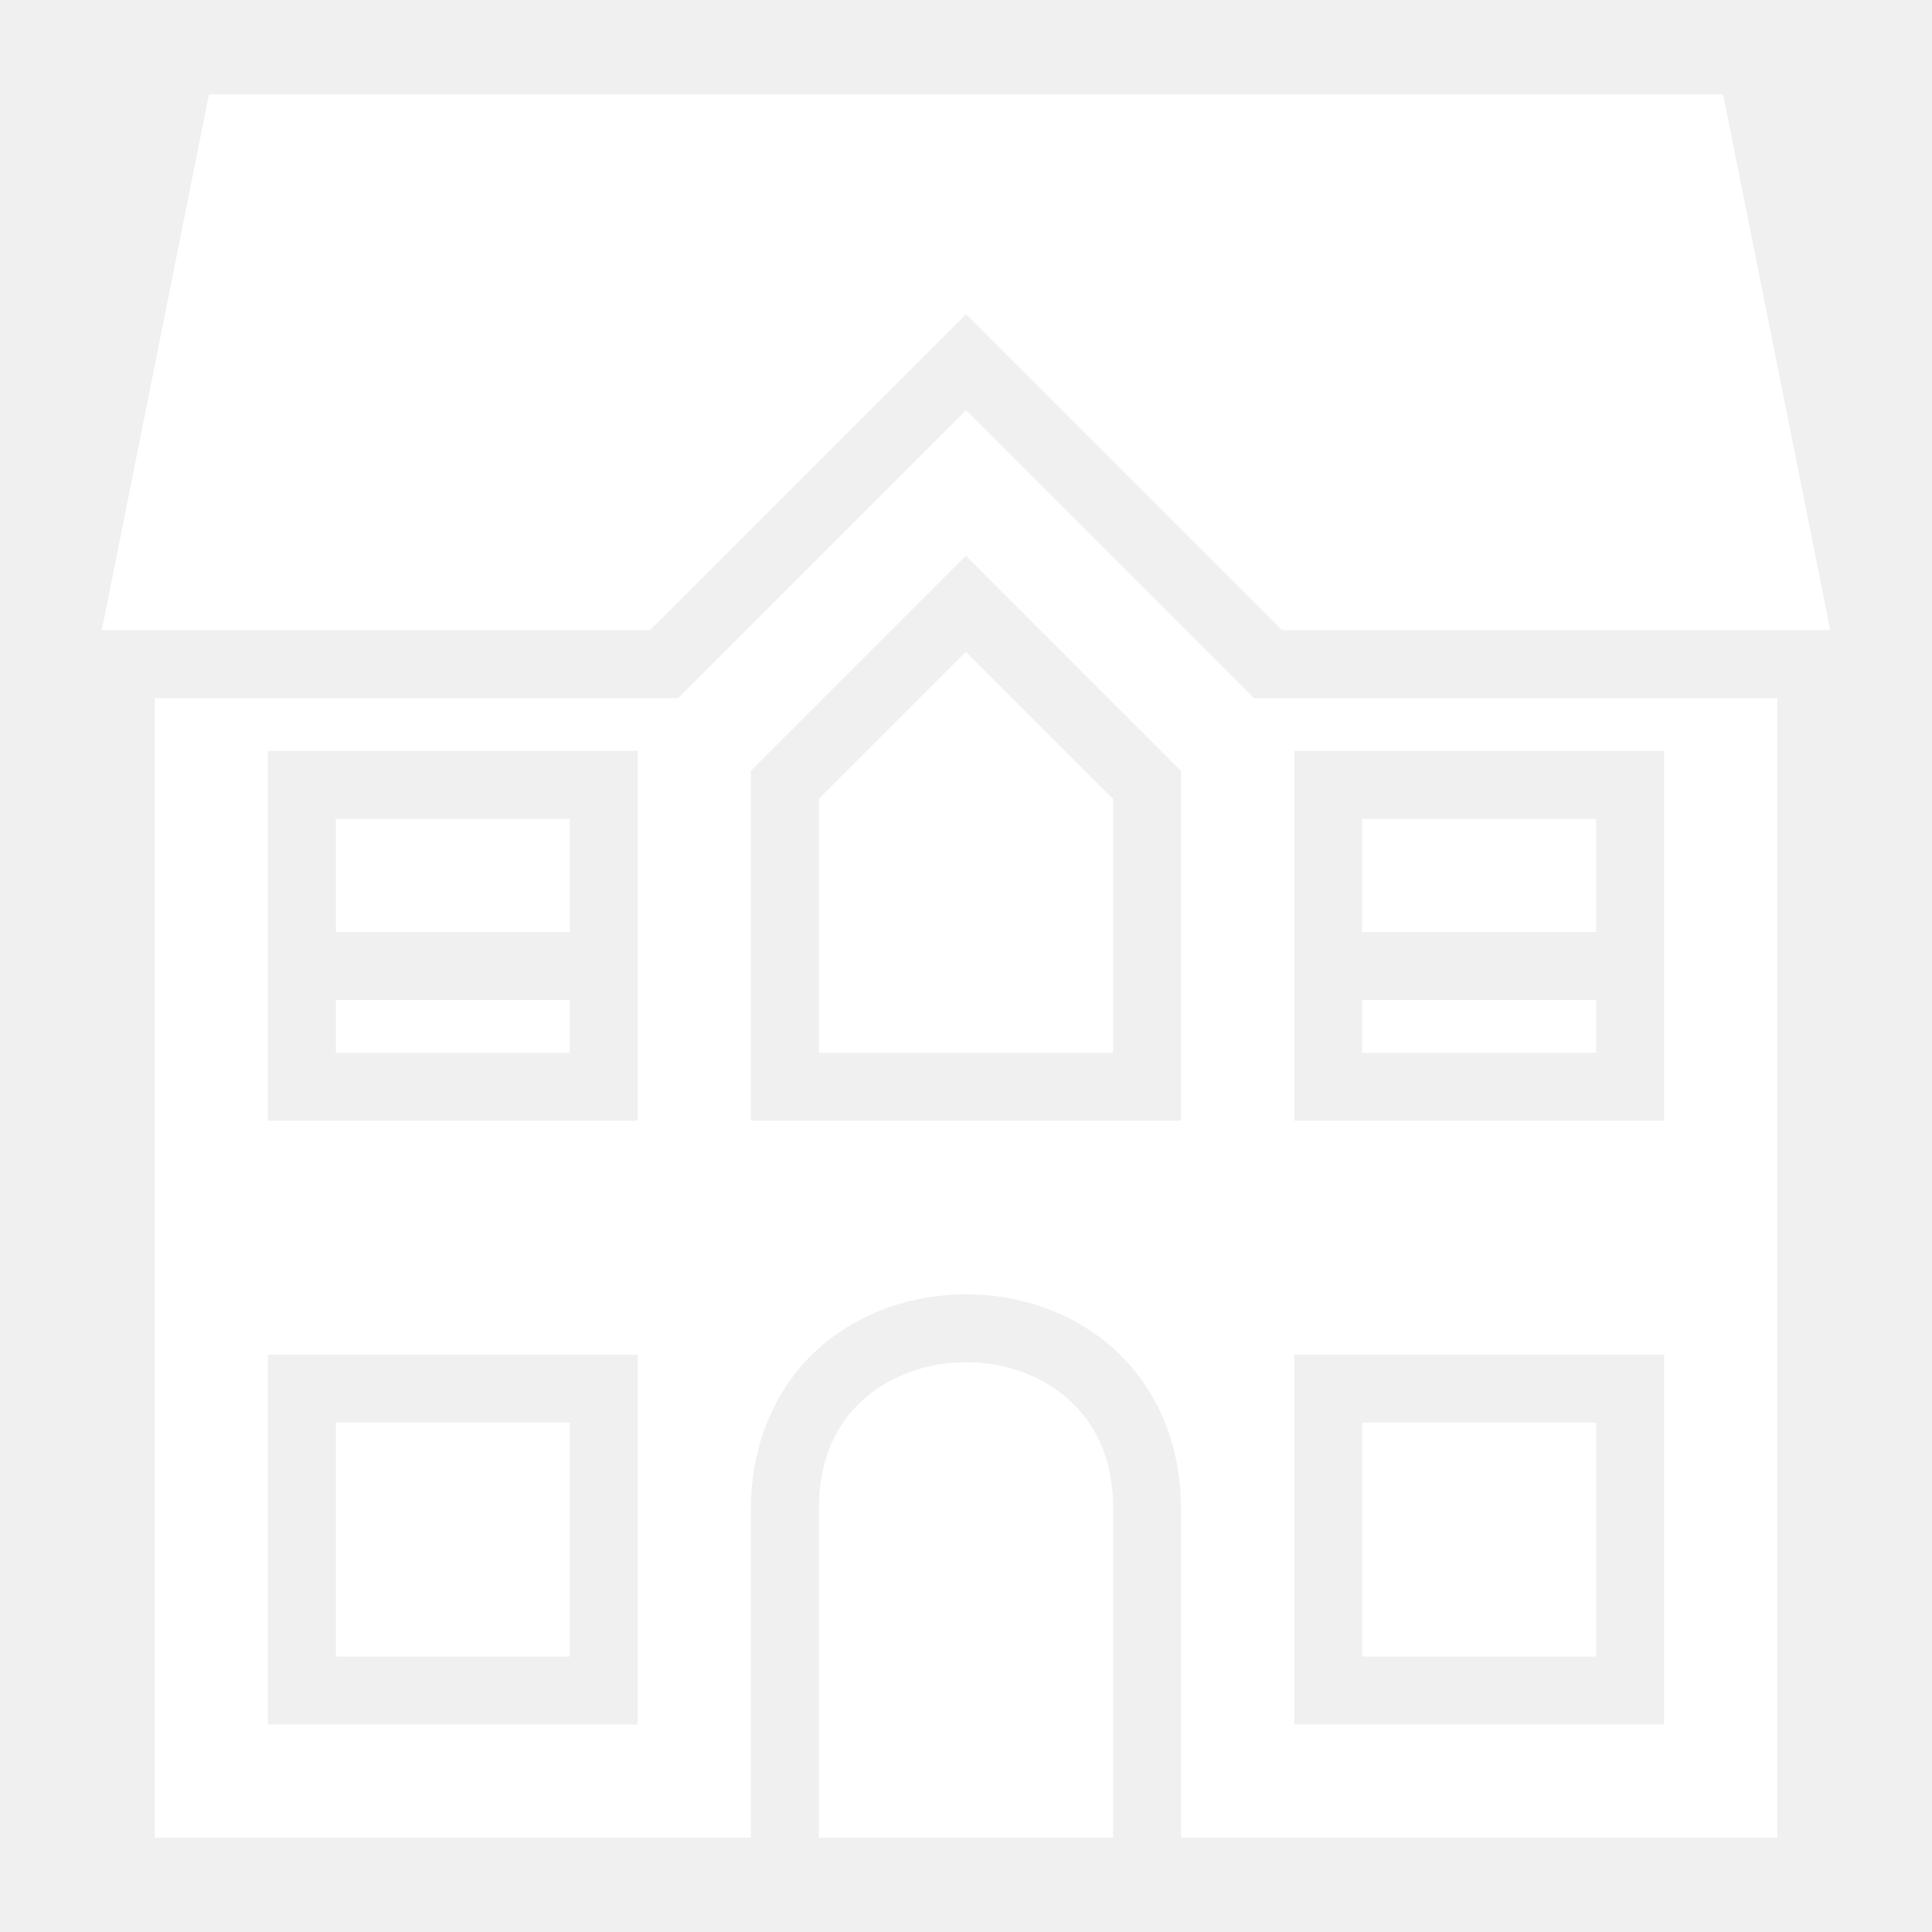
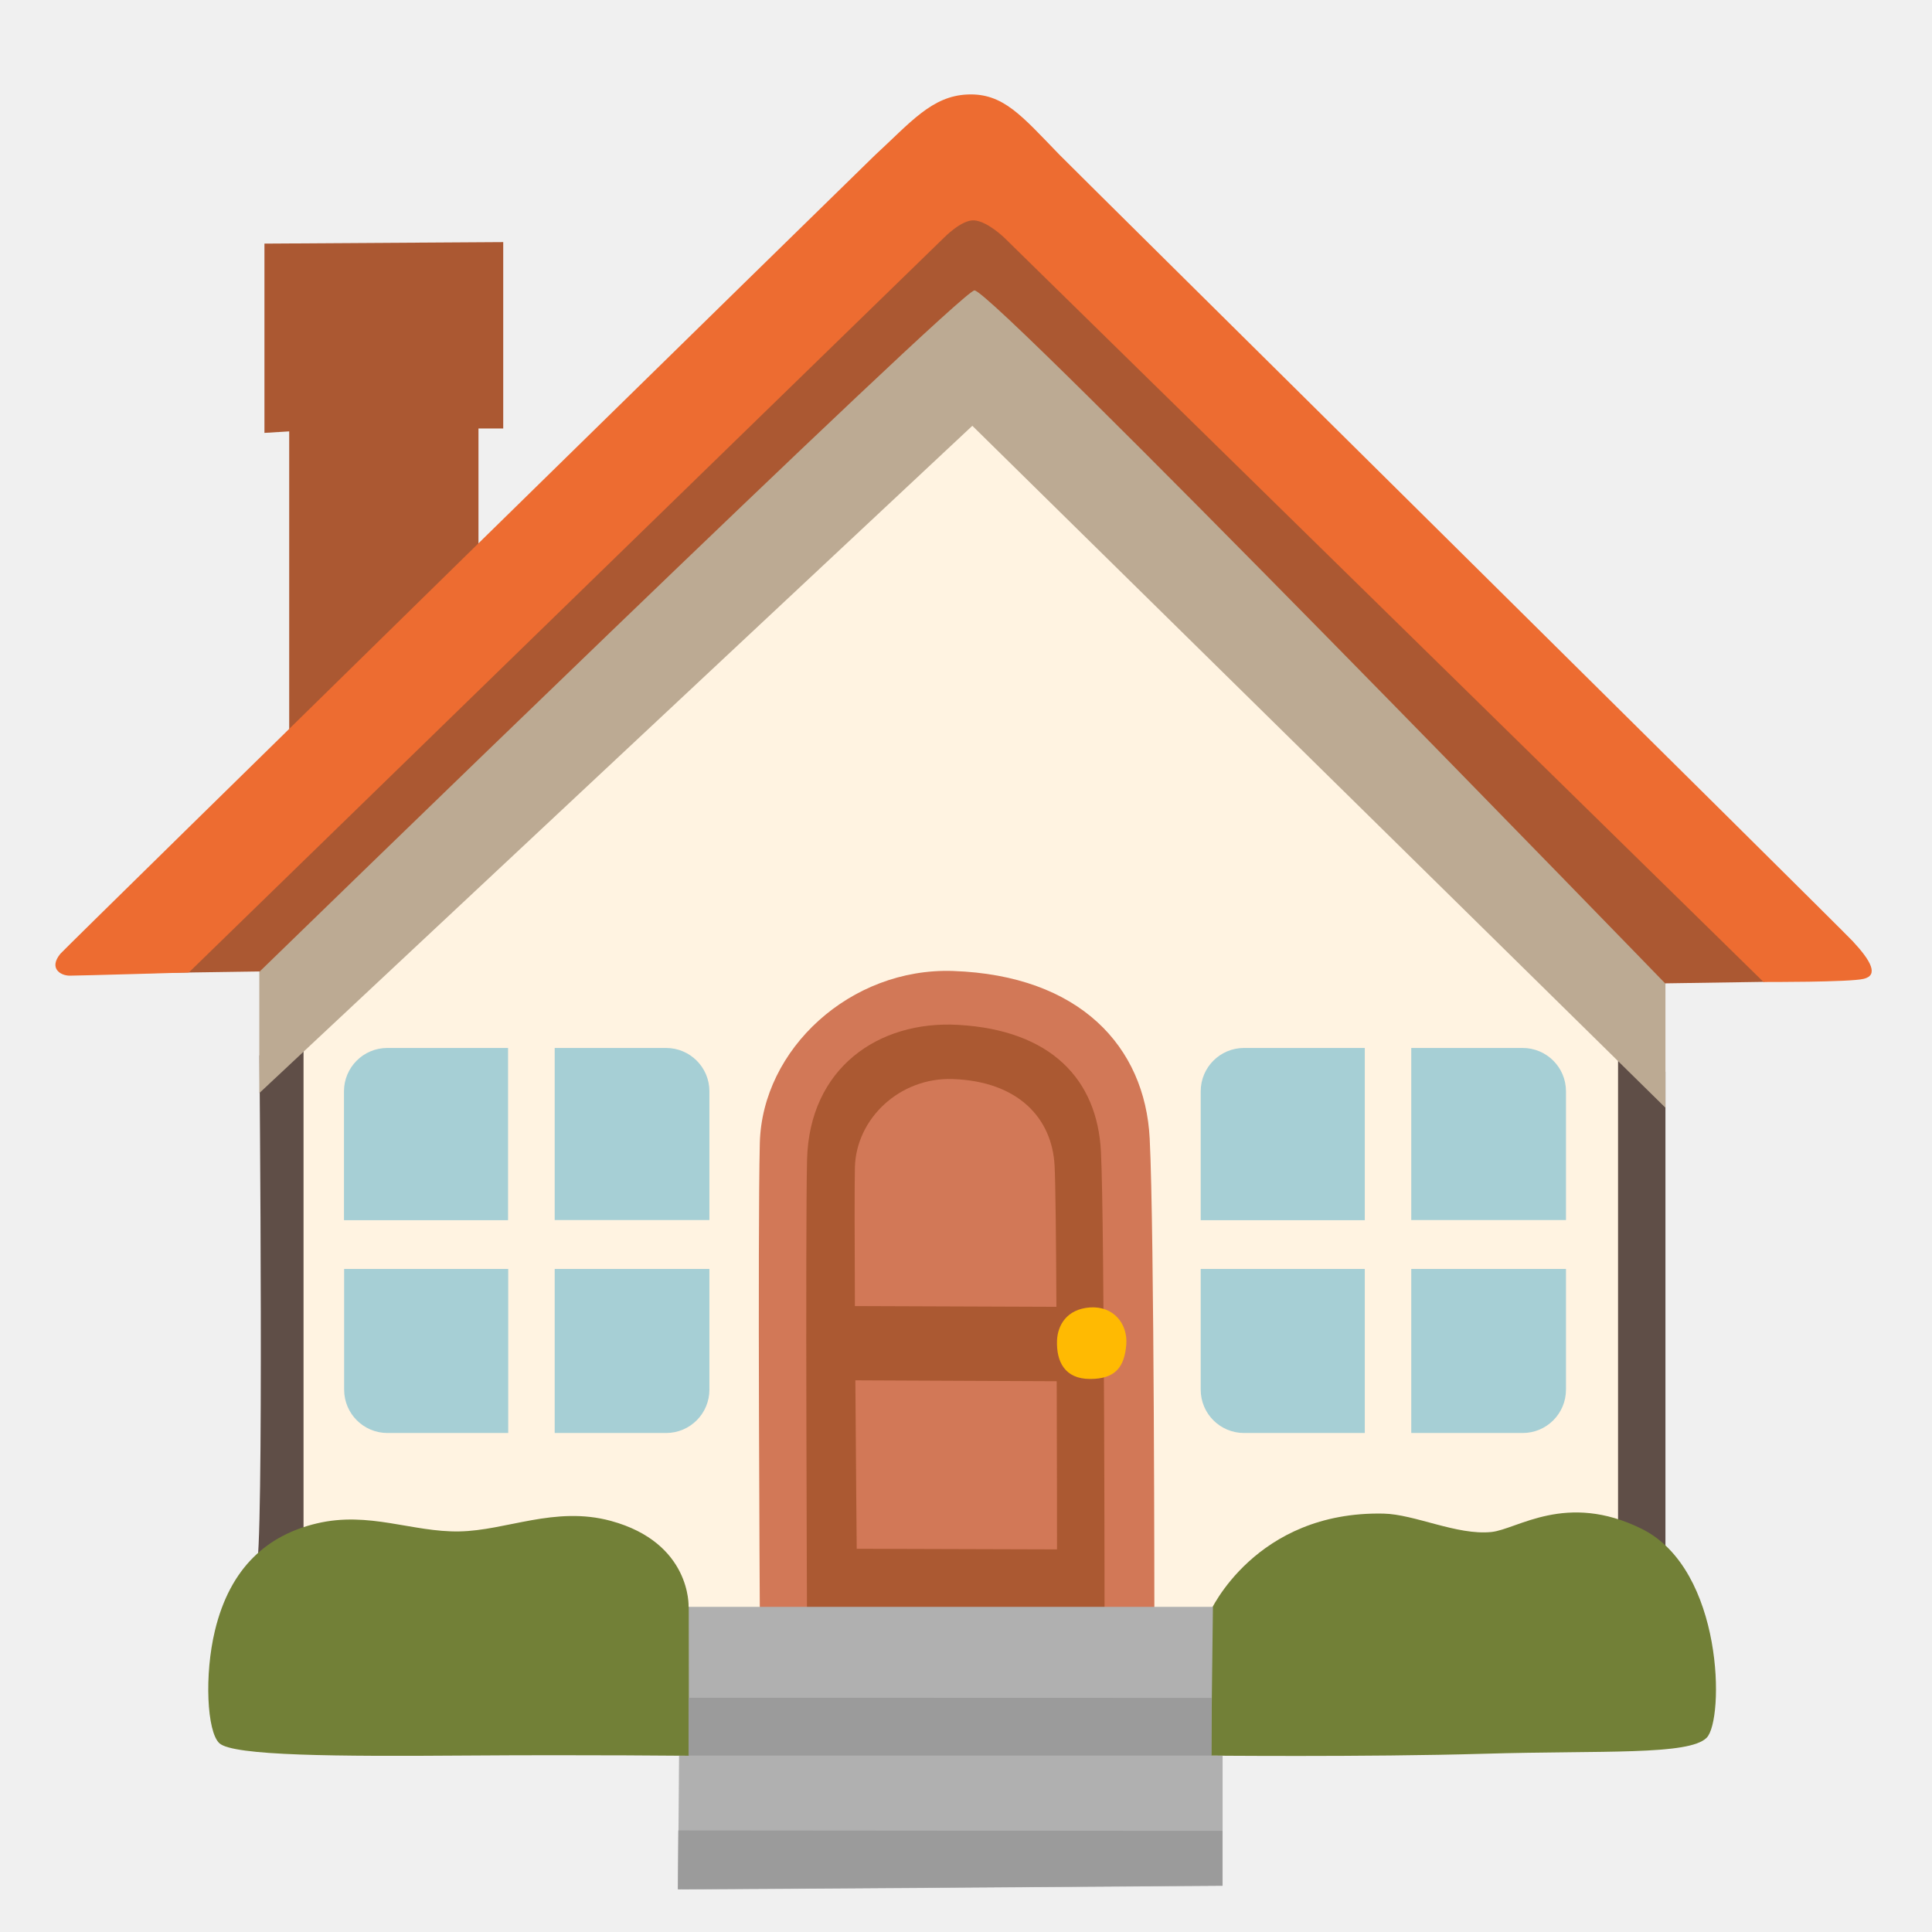
- <svg xmlns="http://www.w3.org/2000/svg" viewBox="0 0 512 512">
-   <path fill="#ffffff" d="M55.379 25l-28.4 142H172.27L256 83.271 339.729 167H485.02l-28.4-142zM256 108.727L179.729 185H41v302h158v-87c0-18.25 7.166-33.077 18.021-42.727C227.877 347.624 242 343 256 343s28.123 4.624 38.979 14.273C305.834 366.923 313 381.75 313 400v87h158V185H332.271zm0 38.544l57 57V297H199v-92.729zm0 25.456l-39 39V279h78v-67.271zM71 199h98v98H71zm272 0h98v98h-98zM89 217v30h62v-30zm272 0v30h62v-30zM89 265v14h62v-14zm272 0v14h62v-14zM71 359h98v98H71v-98zm272 0h98v98h-98v-98zm-87 2c-10 0-19.877 3.376-27.021 9.727C221.834 377.077 217 386.25 217 400v87h78v-87c0-13.75-4.834-22.923-11.979-29.273C275.877 364.376 266 361 256 361zM89 377v62h62v-62zm272 0v62h62v-62z" />
+ <svg xmlns="http://www.w3.org/2000/svg" version="1.1" id="Layer_3" x="0px" y="0px" viewBox="0 0 128 128" style="enable-background:new 0 0 128 128;" xml:space="preserve">
+   <polygon style="fill:#AB5832;" points="19.16,48.94 19.16,28.58 17.52,28.68 17.52,16.14 33.34,16.04 33.34,28.39 31.7,28.39   31.7,40.35 " />
+   <polygon style="fill:#FFF3E1;" points="64.11,23.33 18.67,68.99 19.02,111.2 108.77,110.35 108.9,65.35 " />
+   <path style="fill:#5F4E47;" d="M16.97,103.79l3.14-1.73V67.98l-2.92,1.95C17.18,69.93,17.51,103.79,16.97,103.79z" />
+   <polygon style="fill:#5F4E47;" points="107.2,69.82 107.2,101.85 110.34,103.58 110.34,71.01 " />
+   <polygon style="fill:#BCAA93;" points="64.42,28.21 17.18,72.42 17.18,61.27 64.47,16.48 110.34,63.98 110.34,73.39 " />
+   <path style="fill:#AB5832;" d="M12.55,59.36l-2.77,5.11l7.43-0.11c0,0,46.35-45.08,47.35-45.12c1.21-0.05,45.76,45.91,45.76,45.91  l6.59-0.1L67.47,11.79l-7.26-0.48L12.55,59.36z" />
+   <path style="fill:#ED6C31;" d="M4,63.19c-0.78,0.95-0.01,1.45,0.62,1.45s7.89-0.21,7.89-0.21l50.04-48.69c0,0,1.15-1.18,1.97-1.14  c0.89,0.04,2.04,1.17,2.04,1.17l50.28,49.29c0,0,5.73,0.02,6.64-0.21c0.99-0.24,0.49-1.18-0.73-2.49  c-0.9-0.97-51.73-51.25-52.57-52.12c-2.5-2.58-3.72-4.08-6.08-3.98c-2.37,0.1-3.77,1.85-6.14,4.03C57.26,10.95,4.33,62.79,4,63.19z" />
+   <g>
+     <path style="fill:#A6CFD5;" d="M93.5,80.83h10.25V72.3c0-1.59-1.29-2.87-2.87-2.87H93.5V80.83z" />
+     <path style="fill:#A6CFD5;" d="M90.42,80.83V69.43h-8c-1.59,0-2.87,1.29-2.87,2.87v8.54H90.42z" />
+     <path style="fill:#A6CFD5;" d="M90.42,84.07H79.55v8c0,1.59,1.29,2.87,2.87,2.87h8V84.07z" />
+     <path style="fill:#A6CFD5;" d="M93.5,84.07v10.87h7.38c1.59,0,2.87-1.29,2.87-2.87v-8H93.5z" />
+   </g>
+   <g>
+     <path style="fill:#A6CFD5;" d="M36.75,80.83H47V72.3c0-1.59-1.29-2.87-2.87-2.87h-7.38V80.83z" />
+     <path style="fill:#A6CFD5;" d="M33.66,80.83V69.43h-8c-1.59,0-2.87,1.29-2.87,2.87v8.54H33.66z" />
+     <path style="fill:#A6CFD5;" d="M33.66,84.07H22.8v8c0,1.59,1.29,2.87,2.87,2.87h8V84.07z" />
+     <path style="fill:#A6CFD5;" d="M36.75,84.07v10.87h7.38c1.59,0,2.87-1.29,2.87-2.87v-8H36.75z" />
+   </g>
+   <path style="fill:#D27857;" d="M50.34,106.73c0,0-0.15-24.74,0-30.99c0.15-6.24,6.01-11.64,12.8-11.41  c8.4,0.29,12.72,5.01,13.03,11.1c0.31,6.09,0.31,31.68,0.31,31.68L50.34,106.73z" />
+   <path style="fill:#AB5932;" d="M53.47,108.07c0,0-0.12-26.36,0-31.24c0.15-6.05,4.71-9.23,10.01-8.93c6.17,0.35,9.22,3.63,9.46,8.4  c0.24,4.76,0.24,31.79,0.24,31.79L53.47,108.07z" />
+   <g>
+     <path style="fill:#D27857;" d="M69.99,86.58c-0.02-4.34-0.06-8.17-0.12-9.34c-0.16-3.15-2.4-5.6-6.75-5.75   c-3.51-0.12-6.4,2.62-6.48,5.85c-0.03,1.19-0.02,4.93,0,9.19L69.99,86.58z" />
+     <path style="fill:#D27857;" d="M56.67,91.45c0.04,5.81,0.09,11.16,0.09,11.16l13.27,0.04c0,0,0-5.33-0.02-11.14L56.67,91.45z" />
+   </g>
+   <path style="fill:#FFBA02;" d="M70.03,88.81c-0.05,1.41,0.52,2.55,2.19,2.55c1.67,0,2.28-0.78,2.4-2.29c0.1-1.35-0.83-2.55-2.4-2.45  C70.66,86.73,70.07,87.82,70.03,88.81z" />
+   <path style="fill:#728037;" d="M79.61,116.31c0,0,10.88,0.11,18.74-0.12c7.86-0.23,13.55,0.12,14.72-1.06  c1.17-1.17,1.15-11.14-4.3-13.84c-5.01-2.48-8.25,0.04-9.97,0.21c-2.27,0.23-5.08-1.18-7.14-1.22c-8.51-0.18-11.49,6.51-11.49,6.51  L79.61,116.31z" />
+   <path style="fill:#728037;" d="M14.53,115.49c0.91,0.85,7.86,0.88,16.25,0.82c8.39-0.06,15.14,0.02,15.14,0.02l1.4-8.47l-1.7-1.41  c0,0,0.19-4.24-5.16-5.69c-3.7-1-6.92,0.65-10.03,0.7c-3.11,0.06-5.98-1.35-9.44-0.53c-3.22,0.76-5.73,2.86-6.75,7.1  C13.53,110.97,13.71,114.72,14.53,115.49z" />
+   <path style="fill:#B0B0B0;" d="M44.92,125.17l0.07-8.85h0.65l-0.01-9.86h34.73l-0.12,9.86h0.76v8.62  C80.99,124.93,44.92,125.22,44.92,125.17z" />
+   <polygon style="fill:#9B9B9B;" points="80.99,121.3 80.99,124.93 44.91,125.17 44.94,121.27 " />
+   <polygon style="fill:#9B9B9B;" points="45.62,112.48 80.27,112.49 80.27,116.31 45.62,116.31 " />
</svg>
